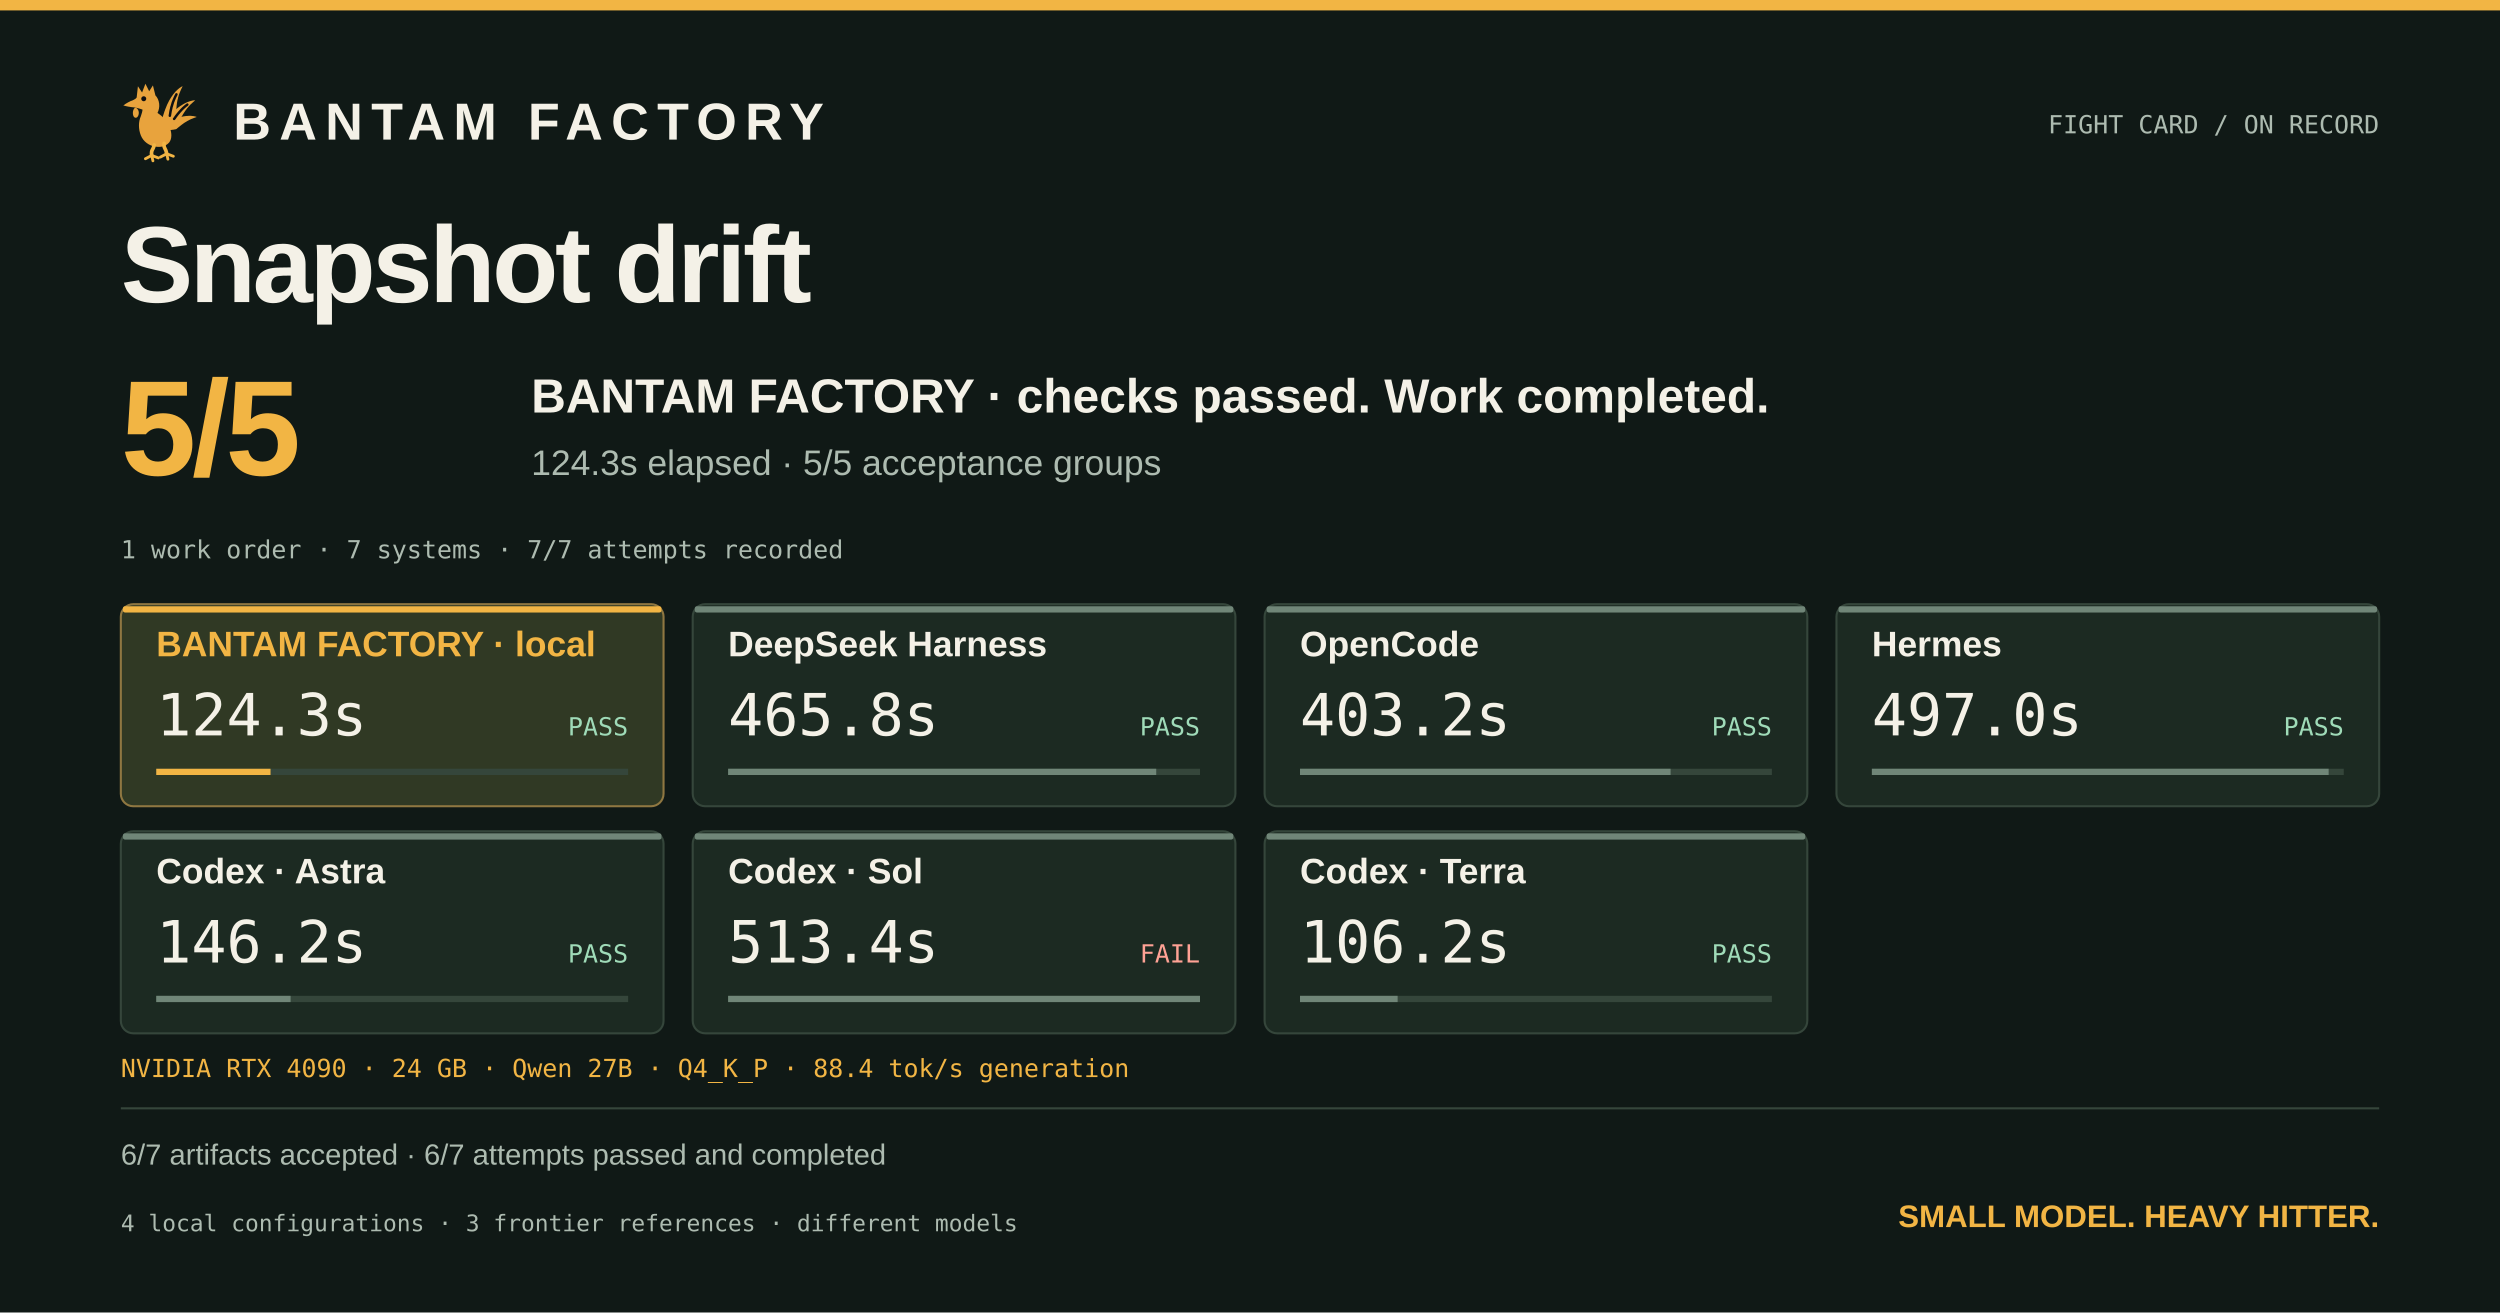
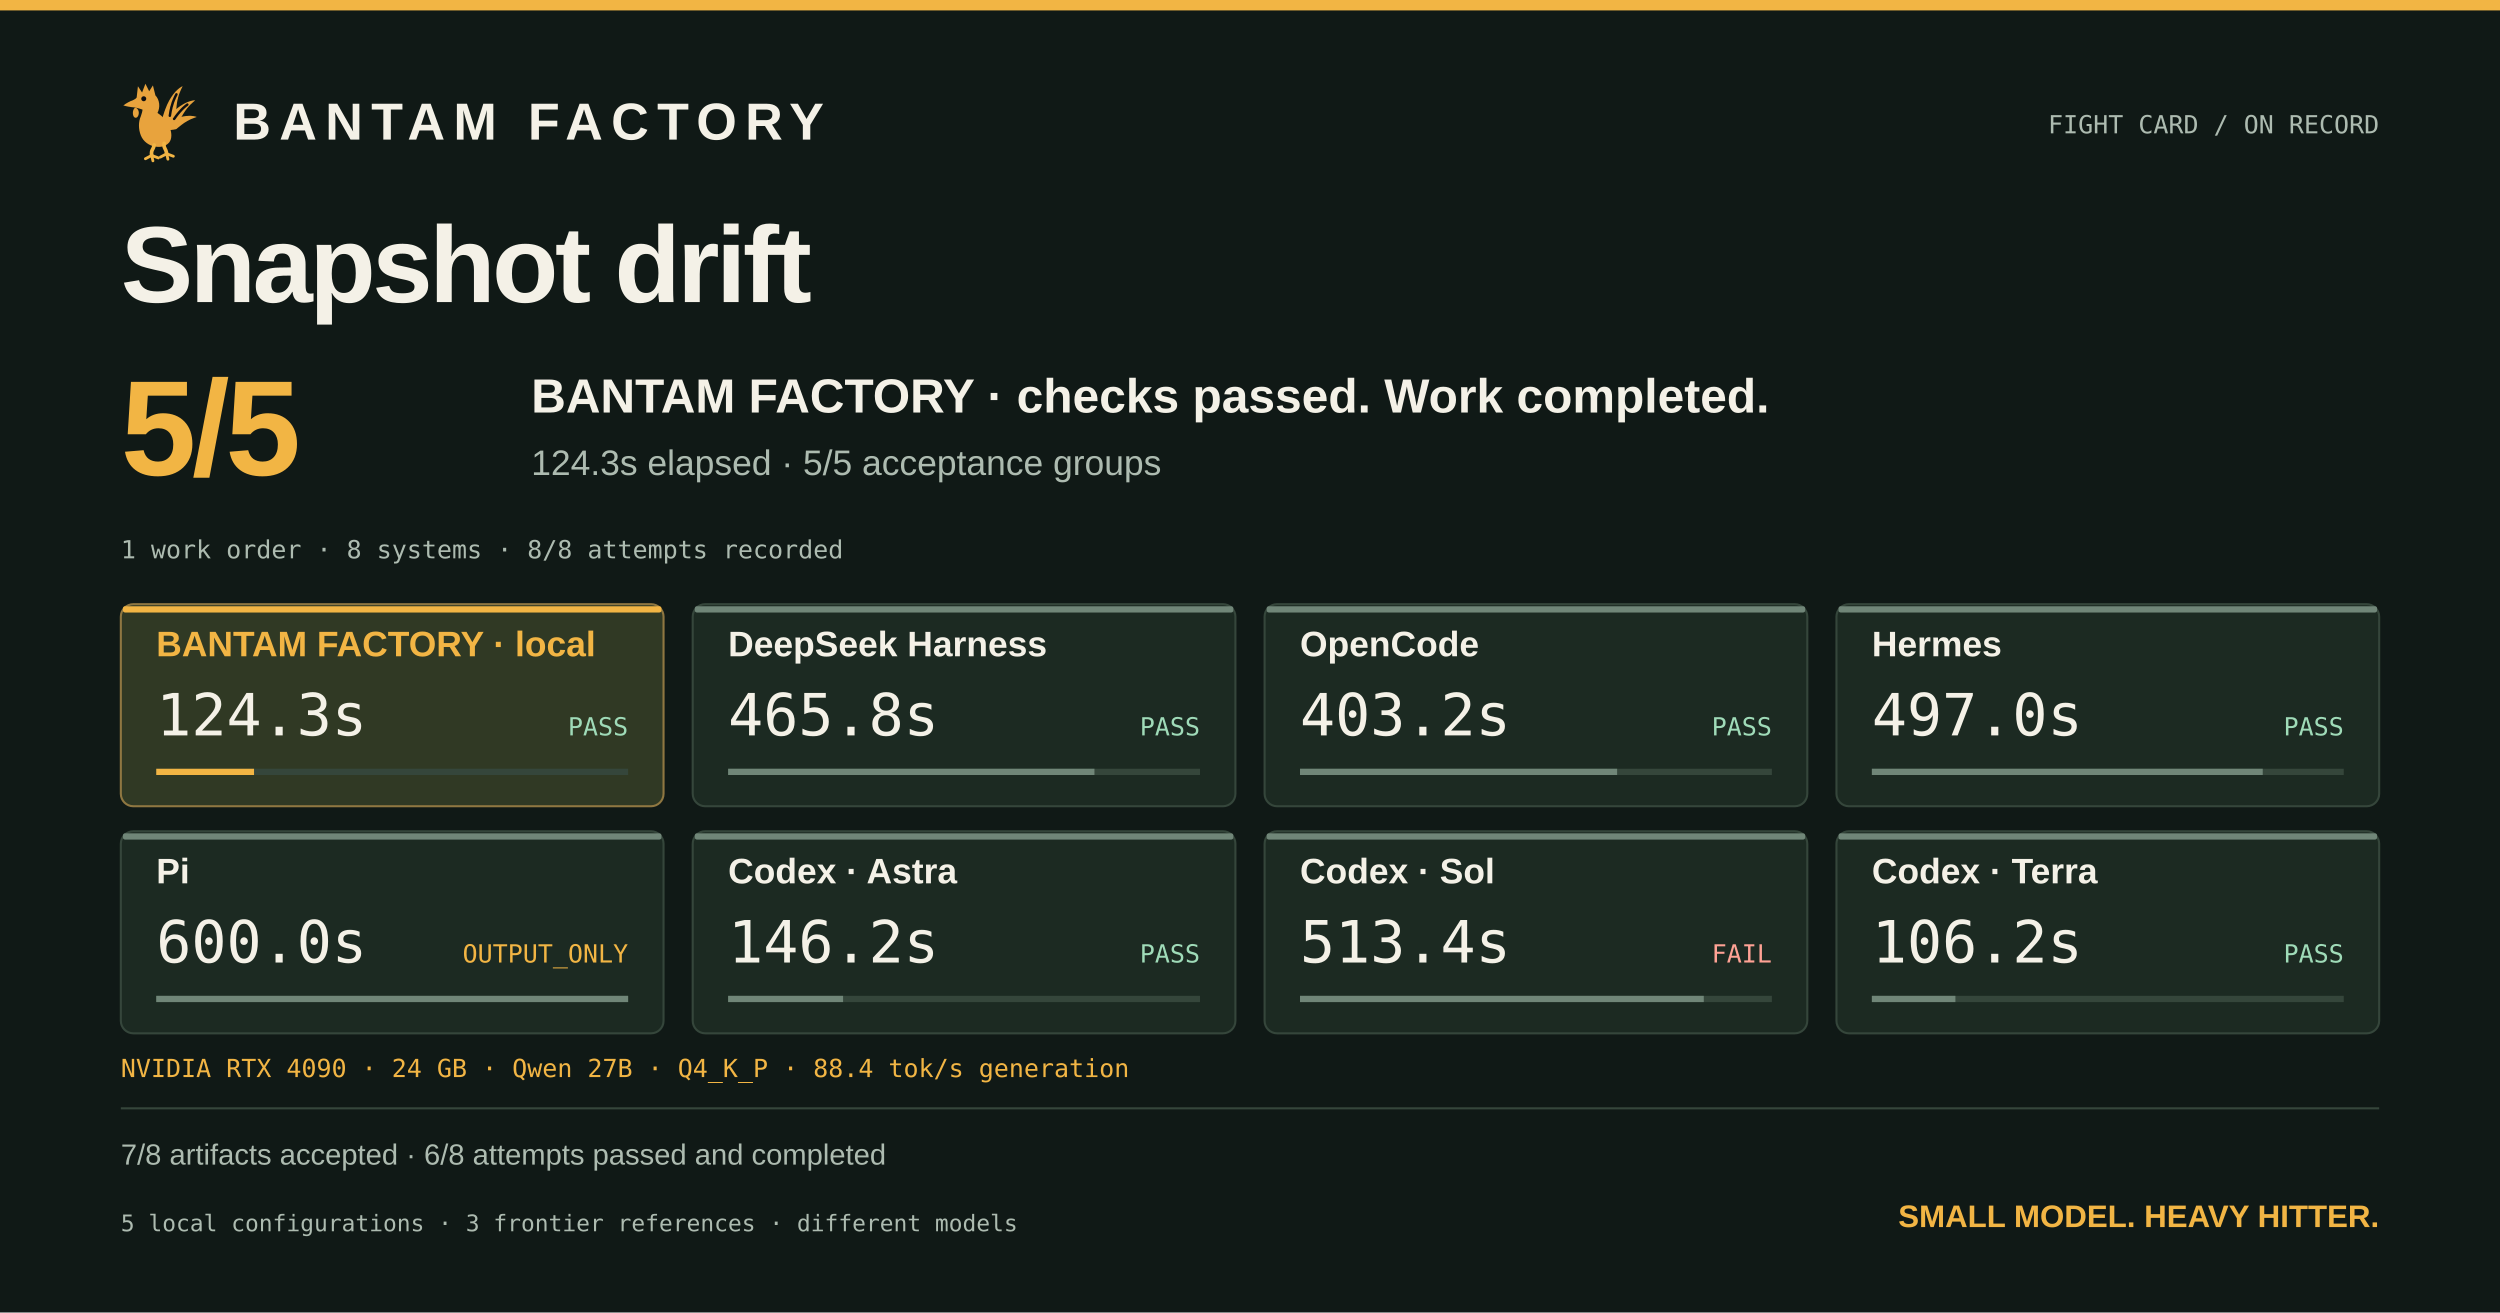
<svg xmlns="http://www.w3.org/2000/svg" width="1200" height="630" viewBox="0 0 1200 630" role="img" aria-label="Snapshot drift · BANTAM FACTORY recorded comparison">
  <g font-family="Arial,Helvetica,sans-serif">
    <rect width="1200" height="630" fill="#101916" />
    <rect width="1200" height="5" fill="#f2b544" />
    <svg x="58" y="35" width="40" height="48" viewBox="0 0 100 100" color="#f2b544">
      <g fill="#e8a33d">
        <path d="M61.0 56.4L61.7 55.3L62.4 54.1L63.1 53.0L63.7 51.8L64.3 50.7L64.9 49.5L65.5 48.4L66.1 47.3L66.5 46.1L66.5 45.0L66.4 43.8L66.4 42.6L66.4 41.4L66.4 40.2L66.4 39.1L66.4 37.9L66.5 36.7L66.5 35.6L66.5 34.4L66.6 33.3L66.7 32.1L66.8 31.0L66.9 29.8L67.0 28.7L67.2 27.5L67.3 26.4L67.5 25.2L67.7 24.1L67.9 22.9L68.2 21.8L68.5 20.7L68.7 19.5L69.1 18.4L69.4 17.3L69.8 16.1L70.1 15.0L70.6 13.9L71.0 12.8L71.5 11.7L72.0 10.5L72.5 9.4L73.0 8.3L73.6 7.2L74.1 5.9L74.1 5.9L72.9 6.5L71.8 7.2L70.7 7.9L69.7 8.7L68.7 9.5L67.7 10.4L66.8 11.3L65.8 12.2L65.0 13.2L64.1 14.2L63.3 15.2L62.4 16.3L61.7 17.4L60.9 18.5L60.2 19.6L59.5 20.7L58.8 21.9L58.1 23.0L57.5 24.2L56.9 25.4L56.3 26.6L55.7 27.8L55.2 29.0L54.7 30.2L54.2 31.5L53.7 32.7L53.2 33.9L52.8 35.2L52.3 36.4L51.9 37.7L51.5 38.9L51.1 40.2L50.7 41.4L50.4 42.7L50.0 43.9L50.1 45.2L50.4 46.5L50.6 47.8L51.0 49.1L51.3 50.4L51.7 51.7L52.1 53.0L52.6 54.3L53.0 55.6Z" />
        <path d="M60.1 57.9L61.1 57.3L62.1 56.7L63.1 56.0L64.0 55.4L64.9 54.7L65.9 54.1L66.8 53.4L67.6 52.8L68.4 52.0L68.8 51.1L69.2 50.1L69.7 49.2L70.1 48.3L70.5 47.4L71.0 46.4L71.4 45.5L71.9 44.6L72.4 43.7L72.8 42.8L73.3 41.9L73.8 41.1L74.3 40.2L74.8 39.3L75.4 38.5L75.9 37.6L76.5 36.8L77.0 35.9L77.6 35.1L78.2 34.3L78.8 33.5L79.4 32.6L80.1 31.9L80.7 31.1L81.4 30.3L82.1 29.5L82.8 28.8L83.5 28.0L84.3 27.3L85.1 26.6L85.8 25.9L86.7 25.1L87.5 24.4L88.3 23.7L89.2 22.9L89.2 22.9L88.0 22.9L86.9 23.0L85.8 23.2L84.7 23.5L83.6 23.8L82.5 24.1L81.4 24.5L80.3 24.9L79.3 25.3L78.2 25.8L77.2 26.3L76.2 26.8L75.1 27.4L74.1 28.0L73.2 28.6L72.2 29.2L71.2 29.8L70.3 30.5L69.3 31.2L68.4 31.9L67.5 32.6L66.6 33.3L65.7 34.1L64.8 34.8L64.0 35.6L63.1 36.4L62.3 37.2L61.4 38.0L60.6 38.8L59.8 39.6L59.0 40.4L58.2 41.2L57.4 42.1L56.7 42.9L55.9 43.7L55.5 44.8L55.2 45.9L55.0 47.1L54.7 48.2L54.5 49.4L54.3 50.5L54.2 51.7L54.1 52.9L53.9 54.1Z" />
        <path d="M58.6 58.5L59.5 58.5L60.5 58.4L61.4 58.3L62.3 58.2L63.2 58.1L64.1 57.9L65.0 57.8L65.8 57.6L66.6 57.4L67.2 56.9L67.9 56.3L68.5 55.8L69.1 55.3L69.7 54.8L70.4 54.3L71.0 53.8L71.6 53.3L72.3 52.8L72.9 52.3L73.5 51.8L74.2 51.4L74.8 50.9L75.5 50.4L76.1 50.0L76.8 49.5L77.5 49.1L78.2 48.7L78.9 48.3L79.5 47.9L80.2 47.5L81.0 47.1L81.7 46.7L82.4 46.3L83.1 46.0L83.9 45.6L84.6 45.3L85.4 45.0L86.2 44.7L86.9 44.4L87.7 44.1L88.5 43.8L89.3 43.5L90.2 43.2L91.0 42.9L91.0 42.9L90.2 42.5L89.3 42.3L88.4 42.1L87.6 41.9L86.7 41.8L85.8 41.7L84.9 41.6L84.0 41.5L83.1 41.5L82.2 41.5L81.3 41.5L80.4 41.6L79.5 41.6L78.6 41.7L77.7 41.8L76.8 41.9L75.9 42.1L75.0 42.2L74.1 42.4L73.2 42.6L72.3 42.8L71.4 43.0L70.5 43.2L69.6 43.5L68.8 43.7L67.9 44.0L67.0 44.2L66.2 44.5L65.3 44.8L64.5 45.1L63.6 45.4L62.8 45.7L61.9 46.0L61.1 46.3L60.3 46.7L59.6 47.3L59.0 48.0L58.5 48.7L57.9 49.5L57.4 50.2L56.9 51.0L56.4 51.8L55.9 52.6L55.4 53.5Z" />
        <path d="M58.8 41.4L59.0 40.2L59.2 39.0L59.4 37.7L59.6 36.5L59.8 35.3L60.1 34.1L60.4 32.9L60.6 31.7L60.9 30.6L61.3 29.4L61.6 28.2L62.0 27.0L62.3 25.9L62.7 24.7L63.2 23.5L63.6 22.4L64.1 21.3L64.6 20.1L65.1 19.0L65.6 17.9L66.2 16.8L66.7 15.7" stroke="#0d0f12" stroke-width="3.0" fill="none" stroke-linecap="round" />
        <path d="M63.9 45.2L64.6 44.4L65.2 43.5L65.8 42.6L66.4 41.8L67.1 40.9L67.7 40.1L68.4 39.2L69.1 38.4L69.8 37.6L70.4 36.8L71.2 36.0L71.9 35.2L72.6 34.4L73.4 33.6L74.1 32.9L74.9 32.1L75.7 31.4L76.5 30.7L77.3 30.0L78.1 29.3L79.0 28.7L79.8 28.0" stroke="#0d0f12" stroke-width="3.0" fill="none" stroke-linecap="round" />
        <path d="M3 29C7 26 11 24 15 22.5C16.5 21.8 18 21 19 19.5L20.5 6L25.5 13.5L29.5 3L34 12L38.5 5L41.5 17C44 19.5 45.5 23 46 27C46.5 31 45.5 35 44 38C50 42 55 47 58 54C61.5 61.5 61.5 69 58 73.5C54 78 48 79.5 42 78.5C34 77.5 27 72.5 24 65C21 57.5 21 48.5 24 42C25 39 26 36 26 34C23 33 20 32 17 31.5C11 31 6 30 3 29Z" />
        <path d="M17.5 31.5C21 33 22.5 37 21 41C19.5 45 15.8 44.6 14.8 40.8C13.8 37 15 32.8 17.5 31.5Z" />
        <path d="M40 76.5C39 82.5 36 82 37 89" stroke="currentColor" stroke-width="4.4" stroke-linecap="round" fill="none" />
        <path d="M29.5 93L37 89L45 92M37 89L38.5 95.5" stroke="currentColor" stroke-width="3.4" stroke-linecap="round" stroke-linejoin="round" fill="none" />
        <path d="M52 74.5C51 80.5 54 80 55 87" stroke="currentColor" stroke-width="4.4" stroke-linecap="round" fill="none" />
        <path d="M47.5 91L55 87L63 90M55 87L56.5 93.5" stroke="currentColor" stroke-width="3.4" stroke-linecap="round" stroke-linejoin="round" fill="none" />
        <circle cx="27.5" cy="21" r="3" fill="#0d0f12" />
      </g>
    </svg>
    <text x="112" y="67" fill="#f4f1e7" font-size="25" font-weight="700" letter-spacing="4">BANTAM FACTORY</text>
    <text x="1142" y="64" text-anchor="end" fill="#adbbb0" font-family="monospace" font-size="12">FIGHT CARD / ON RECORD</text>
    <text x="58" y="145" fill="#f4f1e7" font-size="52" font-weight="700" letter-spacing="-1.6">Snapshot drift</text>
    <text x="58" y="228" fill="#f2b544" font-size="65" font-weight="700" letter-spacing="-2">5/5</text>
    <text x="255" y="198" fill="#f4f1e7" font-size="23" font-weight="700">BANTAM FACTORY · checks passed. Work completed.</text>
    <text x="255" y="228" fill="#adbbb0" font-size="17">124.3s elapsed · 5/5 acceptance groups</text>
-     <text x="58" y="268" fill="#adbbb0" font-family="monospace" font-size="12">1 work order · 7 systems · 7/7 attempts recorded</text>
+     <text x="58" y="268" fill="#adbbb0" font-family="monospace" font-size="12">1 work order · 8 systems · 8/8 attempts recorded</text>
    <g>
      <rect x="58" y="290" width="260.5" height="97" rx="6" fill="#303924" stroke="#8f7741" />
      <rect x="59" y="291" width="258.5" height="3" rx="1" fill="#f2b544" />
      <text x="75" y="315" fill="#f2b544" font-size="17" font-weight="700">BANTAM FACTORY · local</text>
      <text x="75" y="353" fill="#f4f1e7" font-family="monospace" font-size="28">124.3s</text>
      <text x="301.5" y="353" text-anchor="end" fill="#9fdbb8" font-family="monospace" font-size="12">PASS</text>
      <rect x="75" y="369" width="226.5" height="3" fill="#35463b" />
-       <rect x="75" y="369" width="54.855" height="3" fill="#f2b544" />
+       <rect x="75" y="369" width="46.939" height="3" fill="#f2b544" />
    </g>
    <g>
      <rect x="332.5" y="290" width="260.5" height="97" rx="6" fill="#1c2a22" stroke="#35463b" />
      <rect x="333.5" y="291" width="258.5" height="3" rx="1" fill="#708678" />
      <text x="349.5" y="315" fill="#f4f1e7" font-size="17" font-weight="700">DeepSeek Harness</text>
      <text x="349.5" y="353" fill="#f4f1e7" font-family="monospace" font-size="28">465.8s</text>
      <text x="576" y="353" text-anchor="end" fill="#9fdbb8" font-family="monospace" font-size="12">PASS</text>
      <rect x="349.5" y="369" width="226.5" height="3" fill="#35463b" />
-       <rect x="349.5" y="369" width="205.486" height="3" fill="#708678" />
+       <rect x="349.5" y="369" width="175.831" height="3" fill="#708678" />
    </g>
    <g>
      <rect x="607" y="290" width="260.5" height="97" rx="6" fill="#1c2a22" stroke="#35463b" />
      <rect x="608" y="291" width="258.5" height="3" rx="1" fill="#708678" />
      <text x="624" y="315" fill="#f4f1e7" font-size="17" font-weight="700">OpenCode</text>
      <text x="624" y="353" fill="#f4f1e7" font-family="monospace" font-size="28">403.2s</text>
      <text x="850.5" y="353" text-anchor="end" fill="#9fdbb8" font-family="monospace" font-size="12">PASS</text>
      <rect x="624" y="369" width="226.5" height="3" fill="#35463b" />
-       <rect x="624" y="369" width="177.884" height="3" fill="#708678" />
+       <rect x="624" y="369" width="152.213" height="3" fill="#708678" />
    </g>
    <g>
      <rect x="881.5" y="290" width="260.5" height="97" rx="6" fill="#1c2a22" stroke="#35463b" />
      <rect x="882.5" y="291" width="258.5" height="3" rx="1" fill="#708678" />
      <text x="898.5" y="315" fill="#f4f1e7" font-size="17" font-weight="700">Hermes</text>
      <text x="898.5" y="353" fill="#f4f1e7" font-family="monospace" font-size="28">497.0s</text>
      <text x="1125" y="353" text-anchor="end" fill="#9fdbb8" font-family="monospace" font-size="12">PASS</text>
      <rect x="898.5" y="369" width="226.5" height="3" fill="#35463b" />
-       <rect x="898.5" y="369" width="219.251" height="3" fill="#708678" />
+       <rect x="898.5" y="369" width="187.61" height="3" fill="#708678" />
    </g>
    <g>
      <rect x="58" y="399" width="260.5" height="97" rx="6" fill="#1c2a22" stroke="#35463b" />
      <rect x="59" y="400" width="258.5" height="3" rx="1" fill="#708678" />
-       <text x="75" y="424" fill="#f4f1e7" font-size="17" font-weight="700">Codex · Astra</text>
-       <text x="75" y="462" fill="#f4f1e7" font-family="monospace" font-size="28">146.2s</text>
-       <text x="301.5" y="462" text-anchor="end" fill="#9fdbb8" font-family="monospace" font-size="12">PASS</text>
+       <text x="75" y="424" fill="#f4f1e7" font-size="17" font-weight="700">Pi</text>
+       <text x="75" y="462" fill="#f4f1e7" font-family="monospace" font-size="28">600.0s</text>
+       <text x="301.5" y="462" text-anchor="end" fill="#f2b544" font-family="monospace" font-size="12">OUTPUT_ONLY</text>
      <rect x="75" y="478" width="226.5" height="3" fill="#35463b" />
-       <rect x="75" y="478" width="64.481" height="3" fill="#708678" />
+       <rect x="75" y="478" width="226.5" height="3" fill="#708678" />
    </g>
    <g>
      <rect x="332.5" y="399" width="260.5" height="97" rx="6" fill="#1c2a22" stroke="#35463b" />
      <rect x="333.5" y="400" width="258.5" height="3" rx="1" fill="#708678" />
-       <text x="349.5" y="424" fill="#f4f1e7" font-size="17" font-weight="700">Codex · Sol</text>
-       <text x="349.5" y="462" fill="#f4f1e7" font-family="monospace" font-size="28">513.4s</text>
-       <text x="576" y="462" text-anchor="end" fill="#ffa295" font-family="monospace" font-size="12">FAIL</text>
+       <text x="349.5" y="424" fill="#f4f1e7" font-size="17" font-weight="700">Codex · Astra</text>
+       <text x="349.5" y="462" fill="#f4f1e7" font-family="monospace" font-size="28">146.2s</text>
+       <text x="576" y="462" text-anchor="end" fill="#9fdbb8" font-family="monospace" font-size="12">PASS</text>
      <rect x="349.5" y="478" width="226.5" height="3" fill="#35463b" />
-       <rect x="349.5" y="478" width="226.5" height="3" fill="#708678" />
+       <rect x="349.5" y="478" width="55.176" height="3" fill="#708678" />
    </g>
    <g>
      <rect x="607" y="399" width="260.5" height="97" rx="6" fill="#1c2a22" stroke="#35463b" />
      <rect x="608" y="400" width="258.5" height="3" rx="1" fill="#708678" />
-       <text x="624" y="424" fill="#f4f1e7" font-size="17" font-weight="700">Codex · Terra</text>
-       <text x="624" y="462" fill="#f4f1e7" font-family="monospace" font-size="28">106.2s</text>
-       <text x="850.5" y="462" text-anchor="end" fill="#9fdbb8" font-family="monospace" font-size="12">PASS</text>
+       <text x="624" y="424" fill="#f4f1e7" font-size="17" font-weight="700">Codex · Sol</text>
+       <text x="624" y="462" fill="#f4f1e7" font-family="monospace" font-size="28">513.4s</text>
+       <text x="850.5" y="462" text-anchor="end" fill="#ffa295" font-family="monospace" font-size="12">FAIL</text>
      <rect x="624" y="478" width="226.5" height="3" fill="#35463b" />
-       <rect x="624" y="478" width="46.859" height="3" fill="#708678" />
+       <rect x="624" y="478" width="193.813" height="3" fill="#708678" />
+     </g>
+     <g>
+       <rect x="881.5" y="399" width="260.5" height="97" rx="6" fill="#1c2a22" stroke="#35463b" />
+       <rect x="882.5" y="400" width="258.5" height="3" rx="1" fill="#708678" />
+       <text x="898.5" y="424" fill="#f4f1e7" font-size="17" font-weight="700">Codex · Terra</text>
+       <text x="898.5" y="462" fill="#f4f1e7" font-family="monospace" font-size="28">106.2s</text>
+       <text x="1125" y="462" text-anchor="end" fill="#9fdbb8" font-family="monospace" font-size="12">PASS</text>
+       <rect x="898.5" y="478" width="226.5" height="3" fill="#35463b" />
+       <rect x="898.5" y="478" width="40.096" height="3" fill="#708678" />
    </g>
    <text x="58" y="517" fill="#f2b544" font-family="monospace" font-size="12">NVIDIA RTX 4090 · 24 GB · Qwen 27B · Q4_K_P · 88.4 tok/s generation</text>
    <line x1="58" y1="532" x2="1142" y2="532" stroke="#35463b" />
-     <text x="58" y="559" fill="#adbbb0" font-size="14">6/7 artifacts accepted · 6/7 attempts passed and completed</text>
-     <text x="58" y="591" fill="#adbbb0" font-family="monospace" font-size="11">4 local configurations · 3 frontier references · different models</text>
+     <text x="58" y="559" fill="#adbbb0" font-size="14">7/8 artifacts accepted · 6/8 attempts passed and completed</text>
+     <text x="58" y="591" fill="#adbbb0" font-family="monospace" font-size="11">5 local configurations · 3 frontier references · different models</text>
    <text x="1142" y="589" text-anchor="end" fill="#f2b544" font-size="15" font-weight="700">SMALL MODEL. HEAVY HITTER.</text>
  </g>
</svg>
